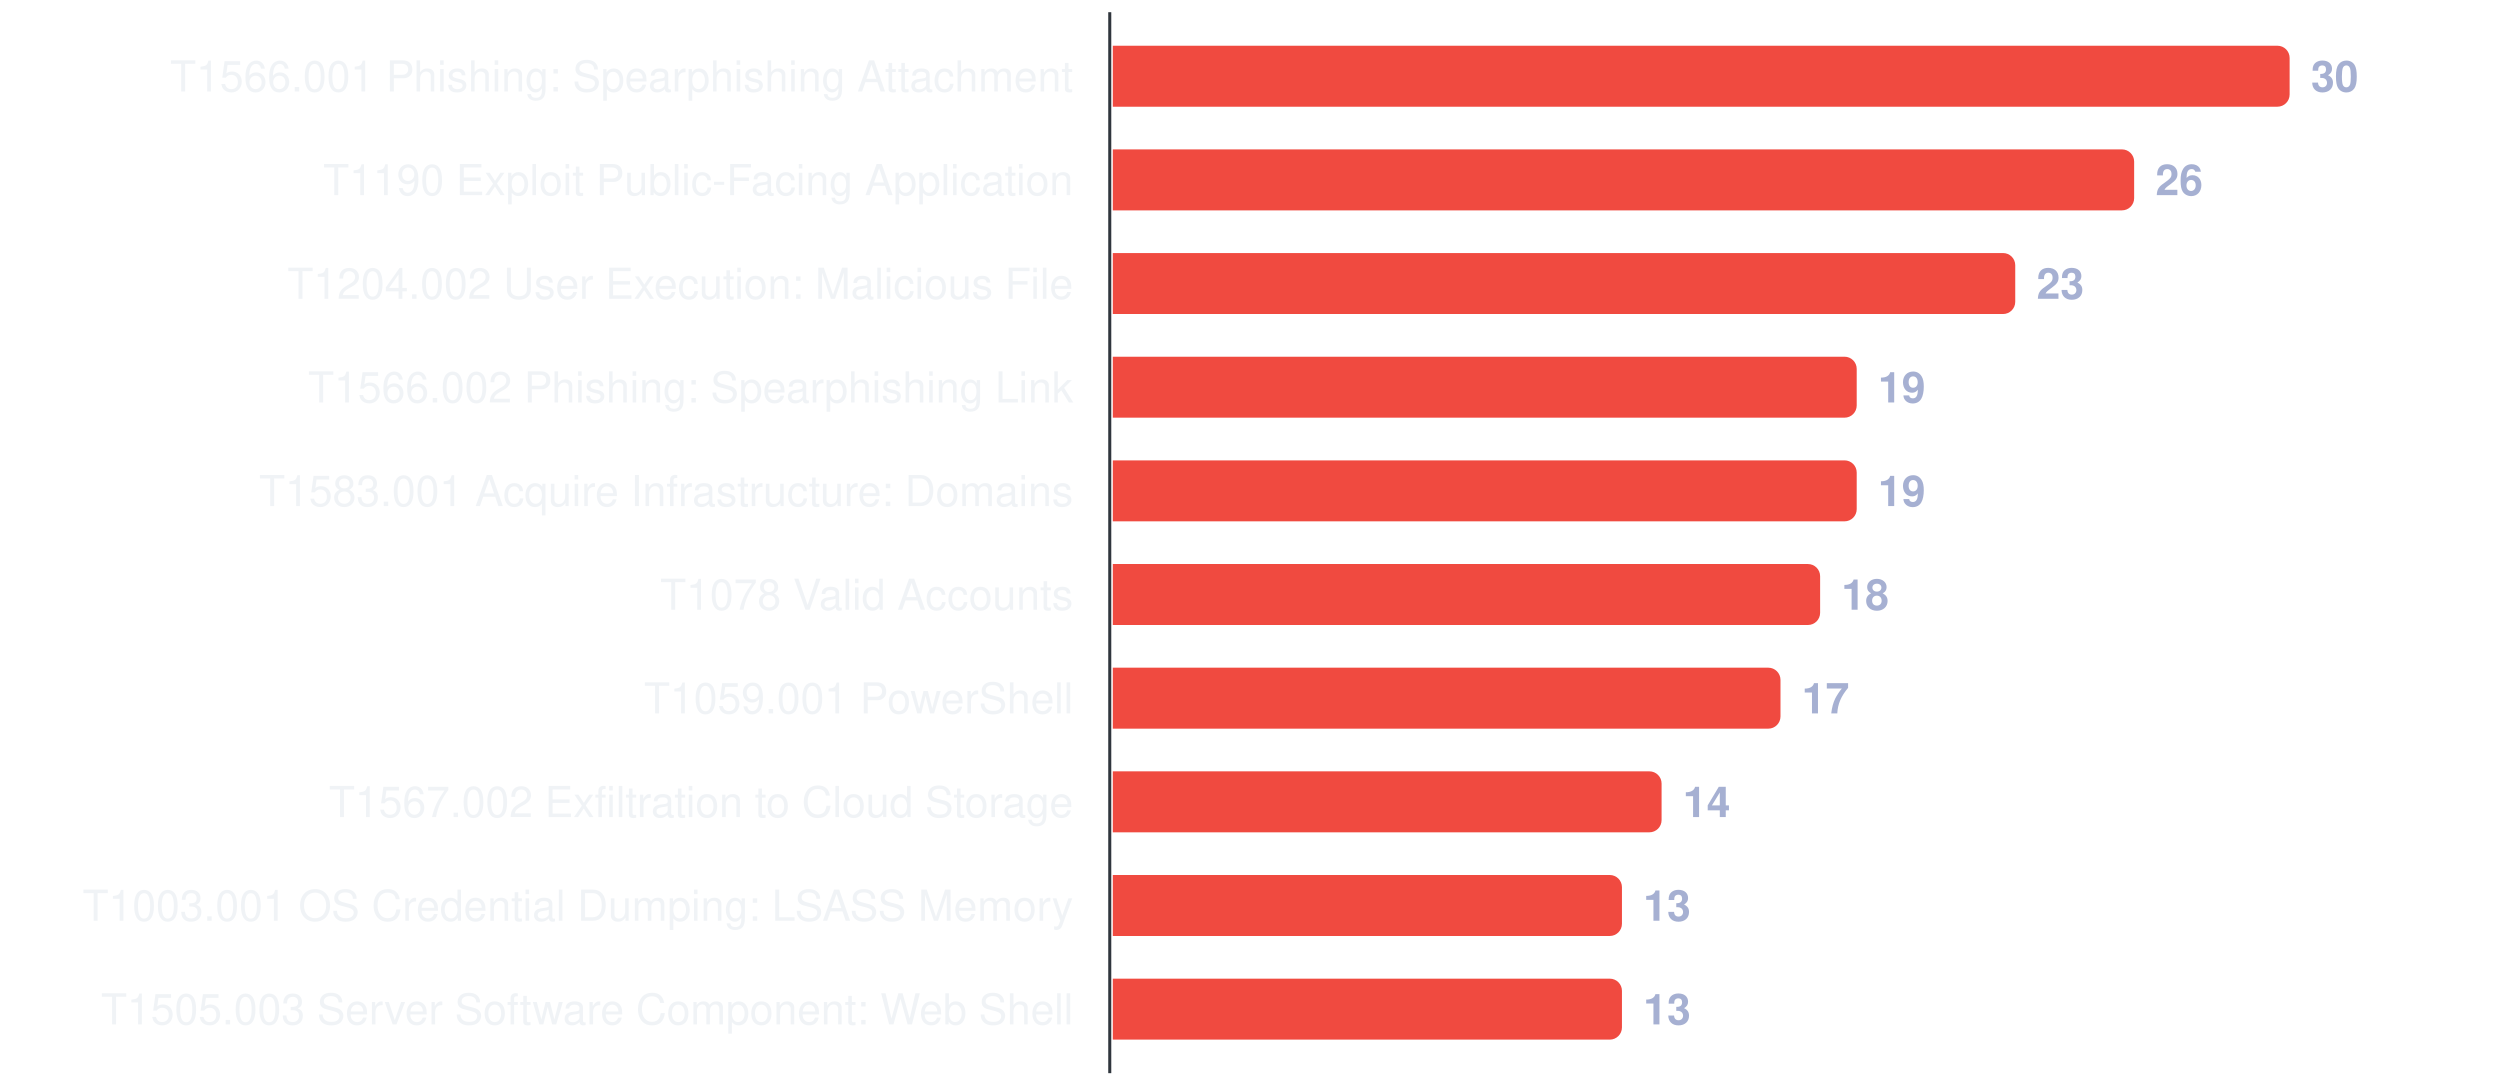
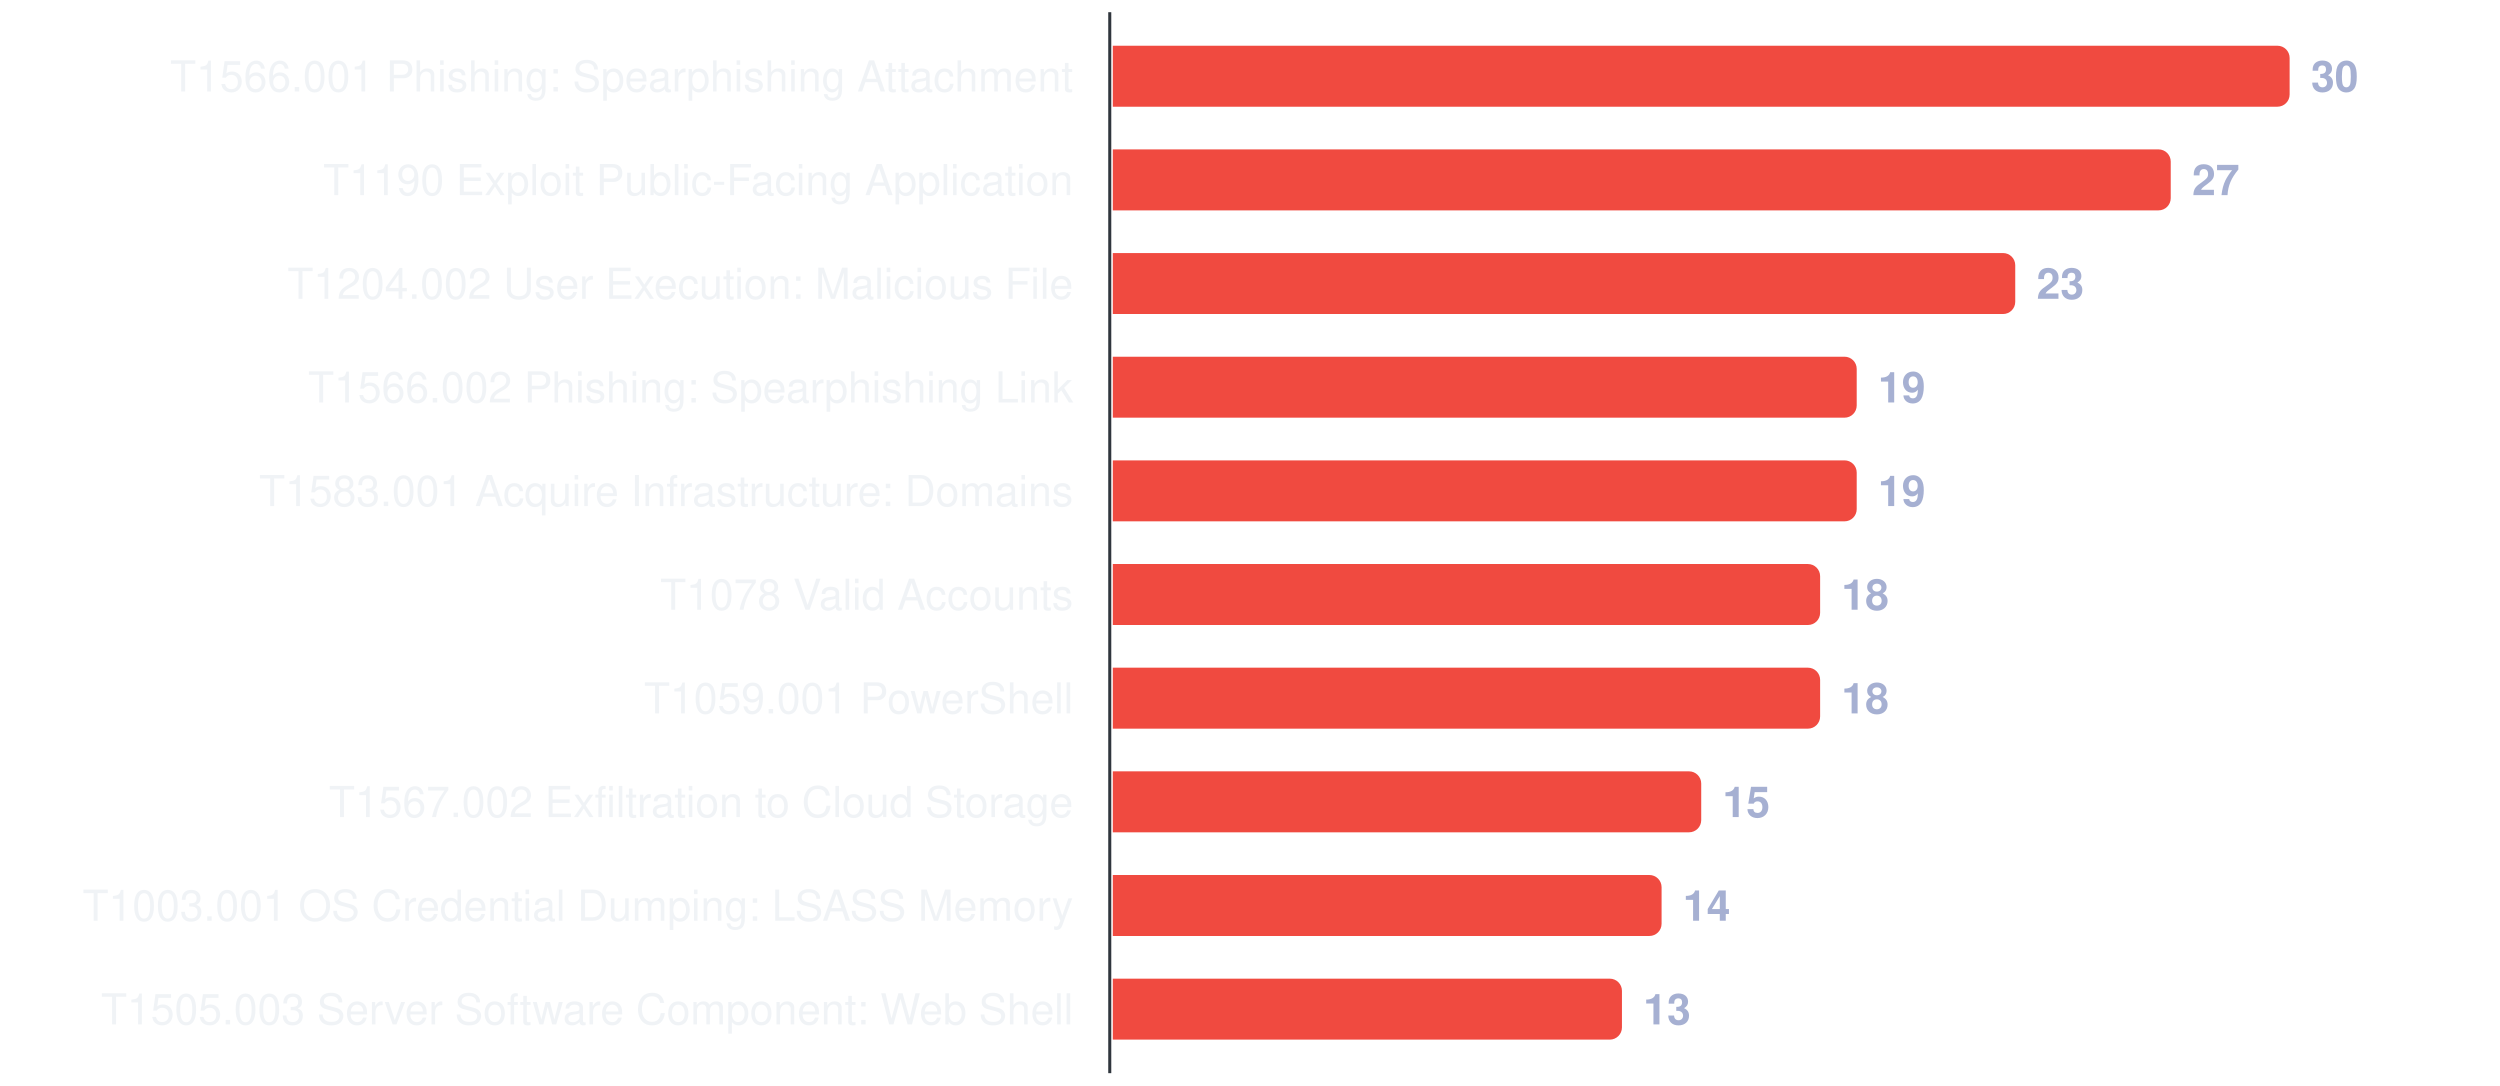
<svg xmlns="http://www.w3.org/2000/svg" width="820" height="356" viewBox="0 0 820 356" role="img" aria-label="Most common ATT&amp;CK techniques" font-family="-apple-system,BlinkMacSystemFont,Segoe UI,Helvetica,Arial,sans-serif">
  <line x1="364" y1="4" x2="364" y2="352" stroke="#30363d" stroke-width="1" />
  <g>
    <text x="352" y="30.0" text-anchor="end" font-size="14" fill="#f0f3f6">T1566.001 Phishing: Spearphishing Attachment</text>
    <path d="M365,15 h382 a4,4 0 0 1 4,4 v12 a4,4 0 0 1 -4,4 h-382 z" fill="#f04a40" />
    <text x="758" y="30.0" font-size="14" font-weight="600" fill="#a6b0d2">30</text>
  </g>
  <g>
    <text x="352" y="64.0" text-anchor="end" font-size="14" fill="#f0f3f6">T1190 Exploit Public-Facing Application</text>
-     <path d="M365,49 h331 a4,4 0 0 1 4,4 v12 a4,4 0 0 1 -4,4 h-331 z" fill="#f04a40" />
-     <text x="707" y="64.0" font-size="14" font-weight="600" fill="#a6b0d2">26</text>
+     <path d="M365,49 h343 a4,4 0 0 1 4,4 v12 a4,4 0 0 1 -4,4 h-343 z" fill="#f04a40" />
+     <text x="719" y="64.0" font-size="14" font-weight="600" fill="#a6b0d2">27</text>
  </g>
  <g>
    <text x="352" y="98.0" text-anchor="end" font-size="14" fill="#f0f3f6">T1204.002 User Execution: Malicious File</text>
    <path d="M365,83 h292 a4,4 0 0 1 4,4 v12 a4,4 0 0 1 -4,4 h-292 z" fill="#f04a40" />
    <text x="668" y="98.0" font-size="14" font-weight="600" fill="#a6b0d2">23</text>
  </g>
  <g>
    <text x="352" y="132.0" text-anchor="end" font-size="14" fill="#f0f3f6">T1566.002 Phishing: Spearphishing Link</text>
    <path d="M365,117 h240 a4,4 0 0 1 4,4 v12 a4,4 0 0 1 -4,4 h-240 z" fill="#f04a40" />
    <text x="616" y="132.0" font-size="14" font-weight="600" fill="#a6b0d2">19</text>
  </g>
  <g>
    <text x="352" y="166.0" text-anchor="end" font-size="14" fill="#f0f3f6">T1583.001 Acquire Infrastructure: Domains</text>
    <path d="M365,151 h240 a4,4 0 0 1 4,4 v12 a4,4 0 0 1 -4,4 h-240 z" fill="#f04a40" />
    <text x="616" y="166.0" font-size="14" font-weight="600" fill="#a6b0d2">19</text>
  </g>
  <g>
    <text x="352" y="200.0" text-anchor="end" font-size="14" fill="#f0f3f6">T1078 Valid Accounts</text>
    <path d="M365,185 h228 a4,4 0 0 1 4,4 v12 a4,4 0 0 1 -4,4 h-228 z" fill="#f04a40" />
    <text x="604" y="200.0" font-size="14" font-weight="600" fill="#a6b0d2">18</text>
  </g>
  <g>
    <text x="352" y="234.0" text-anchor="end" font-size="14" fill="#f0f3f6">T1059.001 PowerShell</text>
-     <path d="M365,219 h215 a4,4 0 0 1 4,4 v12 a4,4 0 0 1 -4,4 h-215 z" fill="#f04a40" />
-     <text x="591" y="234.0" font-size="14" font-weight="600" fill="#a6b0d2">17</text>
+     <path d="M365,219 h228 a4,4 0 0 1 4,4 v12 a4,4 0 0 1 -4,4 h-228 z" fill="#f04a40" />
+     <text x="604" y="234.0" font-size="14" font-weight="600" fill="#a6b0d2">18</text>
  </g>
  <g>
    <text x="352" y="268.0" text-anchor="end" font-size="14" fill="#f0f3f6">T1567.002 Exfiltration to Cloud Storage</text>
-     <path d="M365,253 h176 a4,4 0 0 1 4,4 v12 a4,4 0 0 1 -4,4 h-176 z" fill="#f04a40" />
-     <text x="552" y="268.0" font-size="14" font-weight="600" fill="#a6b0d2">14</text>
+     <path d="M365,253 h189 a4,4 0 0 1 4,4 v12 a4,4 0 0 1 -4,4 h-189 z" fill="#f04a40" />
+     <text x="565" y="268.0" font-size="14" font-weight="600" fill="#a6b0d2">15</text>
  </g>
  <g>
    <text x="352" y="302.0" text-anchor="end" font-size="14" fill="#f0f3f6">T1003.001 OS Credential Dumping: LSASS Memory</text>
-     <path d="M365,287 h163 a4,4 0 0 1 4,4 v12 a4,4 0 0 1 -4,4 h-163 z" fill="#f04a40" />
-     <text x="539" y="302.0" font-size="14" font-weight="600" fill="#a6b0d2">13</text>
+     <path d="M365,287 h176 a4,4 0 0 1 4,4 v12 a4,4 0 0 1 -4,4 h-176 z" fill="#f04a40" />
+     <text x="552" y="302.0" font-size="14" font-weight="600" fill="#a6b0d2">14</text>
  </g>
  <g>
    <text x="352" y="336.0" text-anchor="end" font-size="14" fill="#f0f3f6">T1505.003 Server Software Component: Web Shell</text>
    <path d="M365,321 h163 a4,4 0 0 1 4,4 v12 a4,4 0 0 1 -4,4 h-163 z" fill="#f04a40" />
    <text x="539" y="336.0" font-size="14" font-weight="600" fill="#a6b0d2">13</text>
  </g>
</svg>
